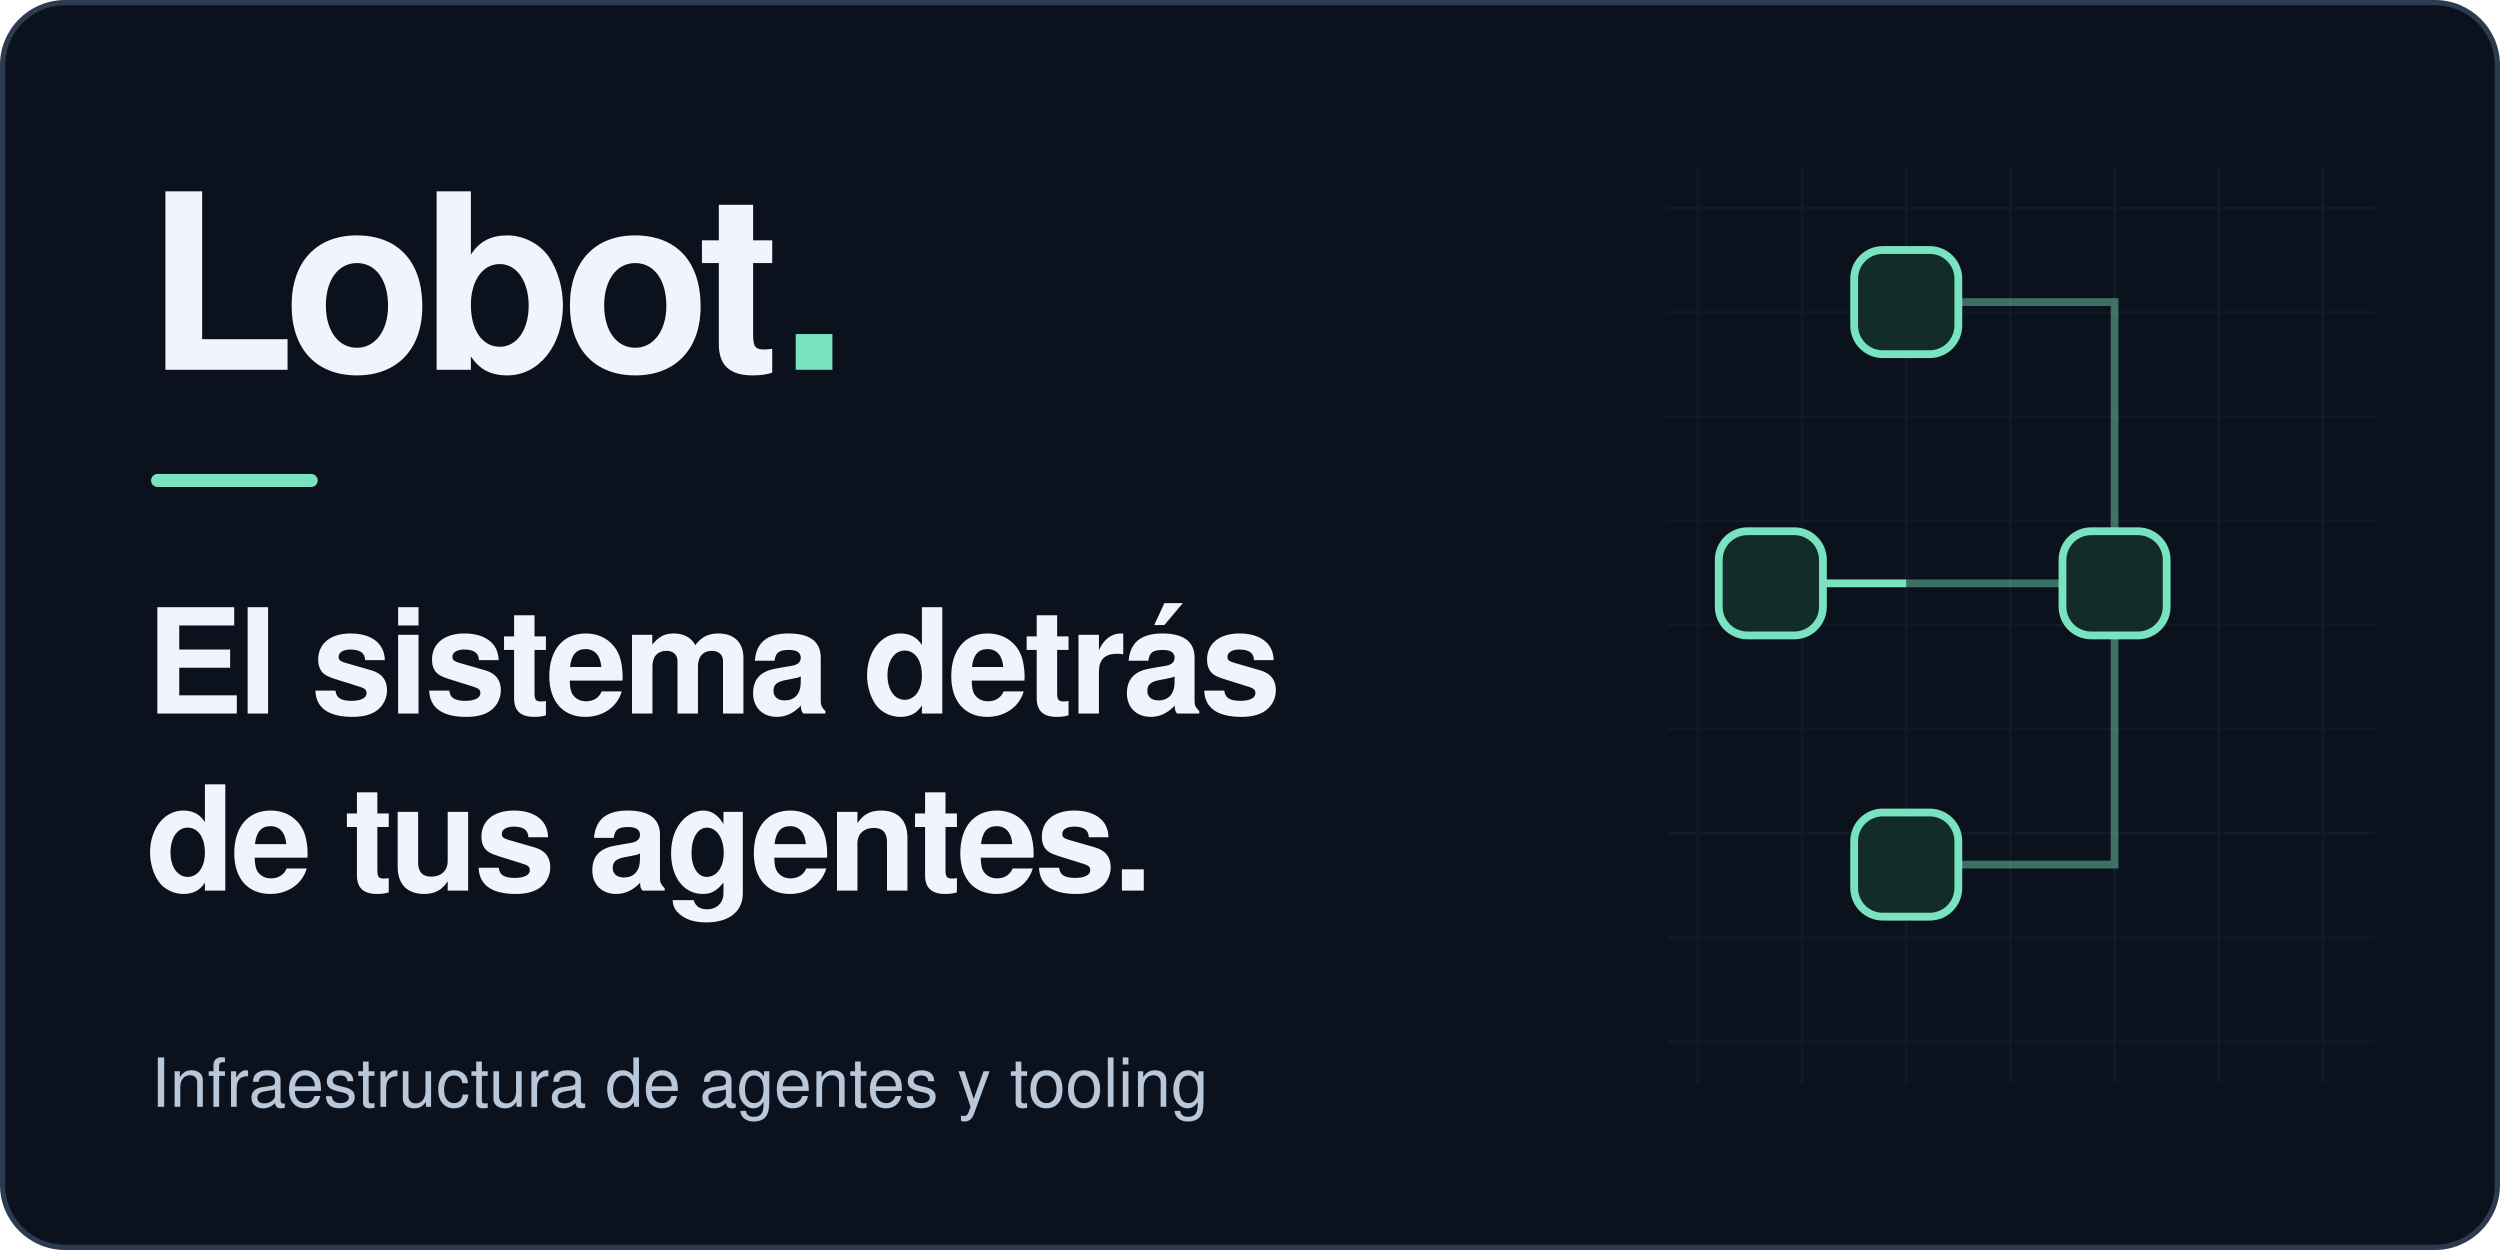
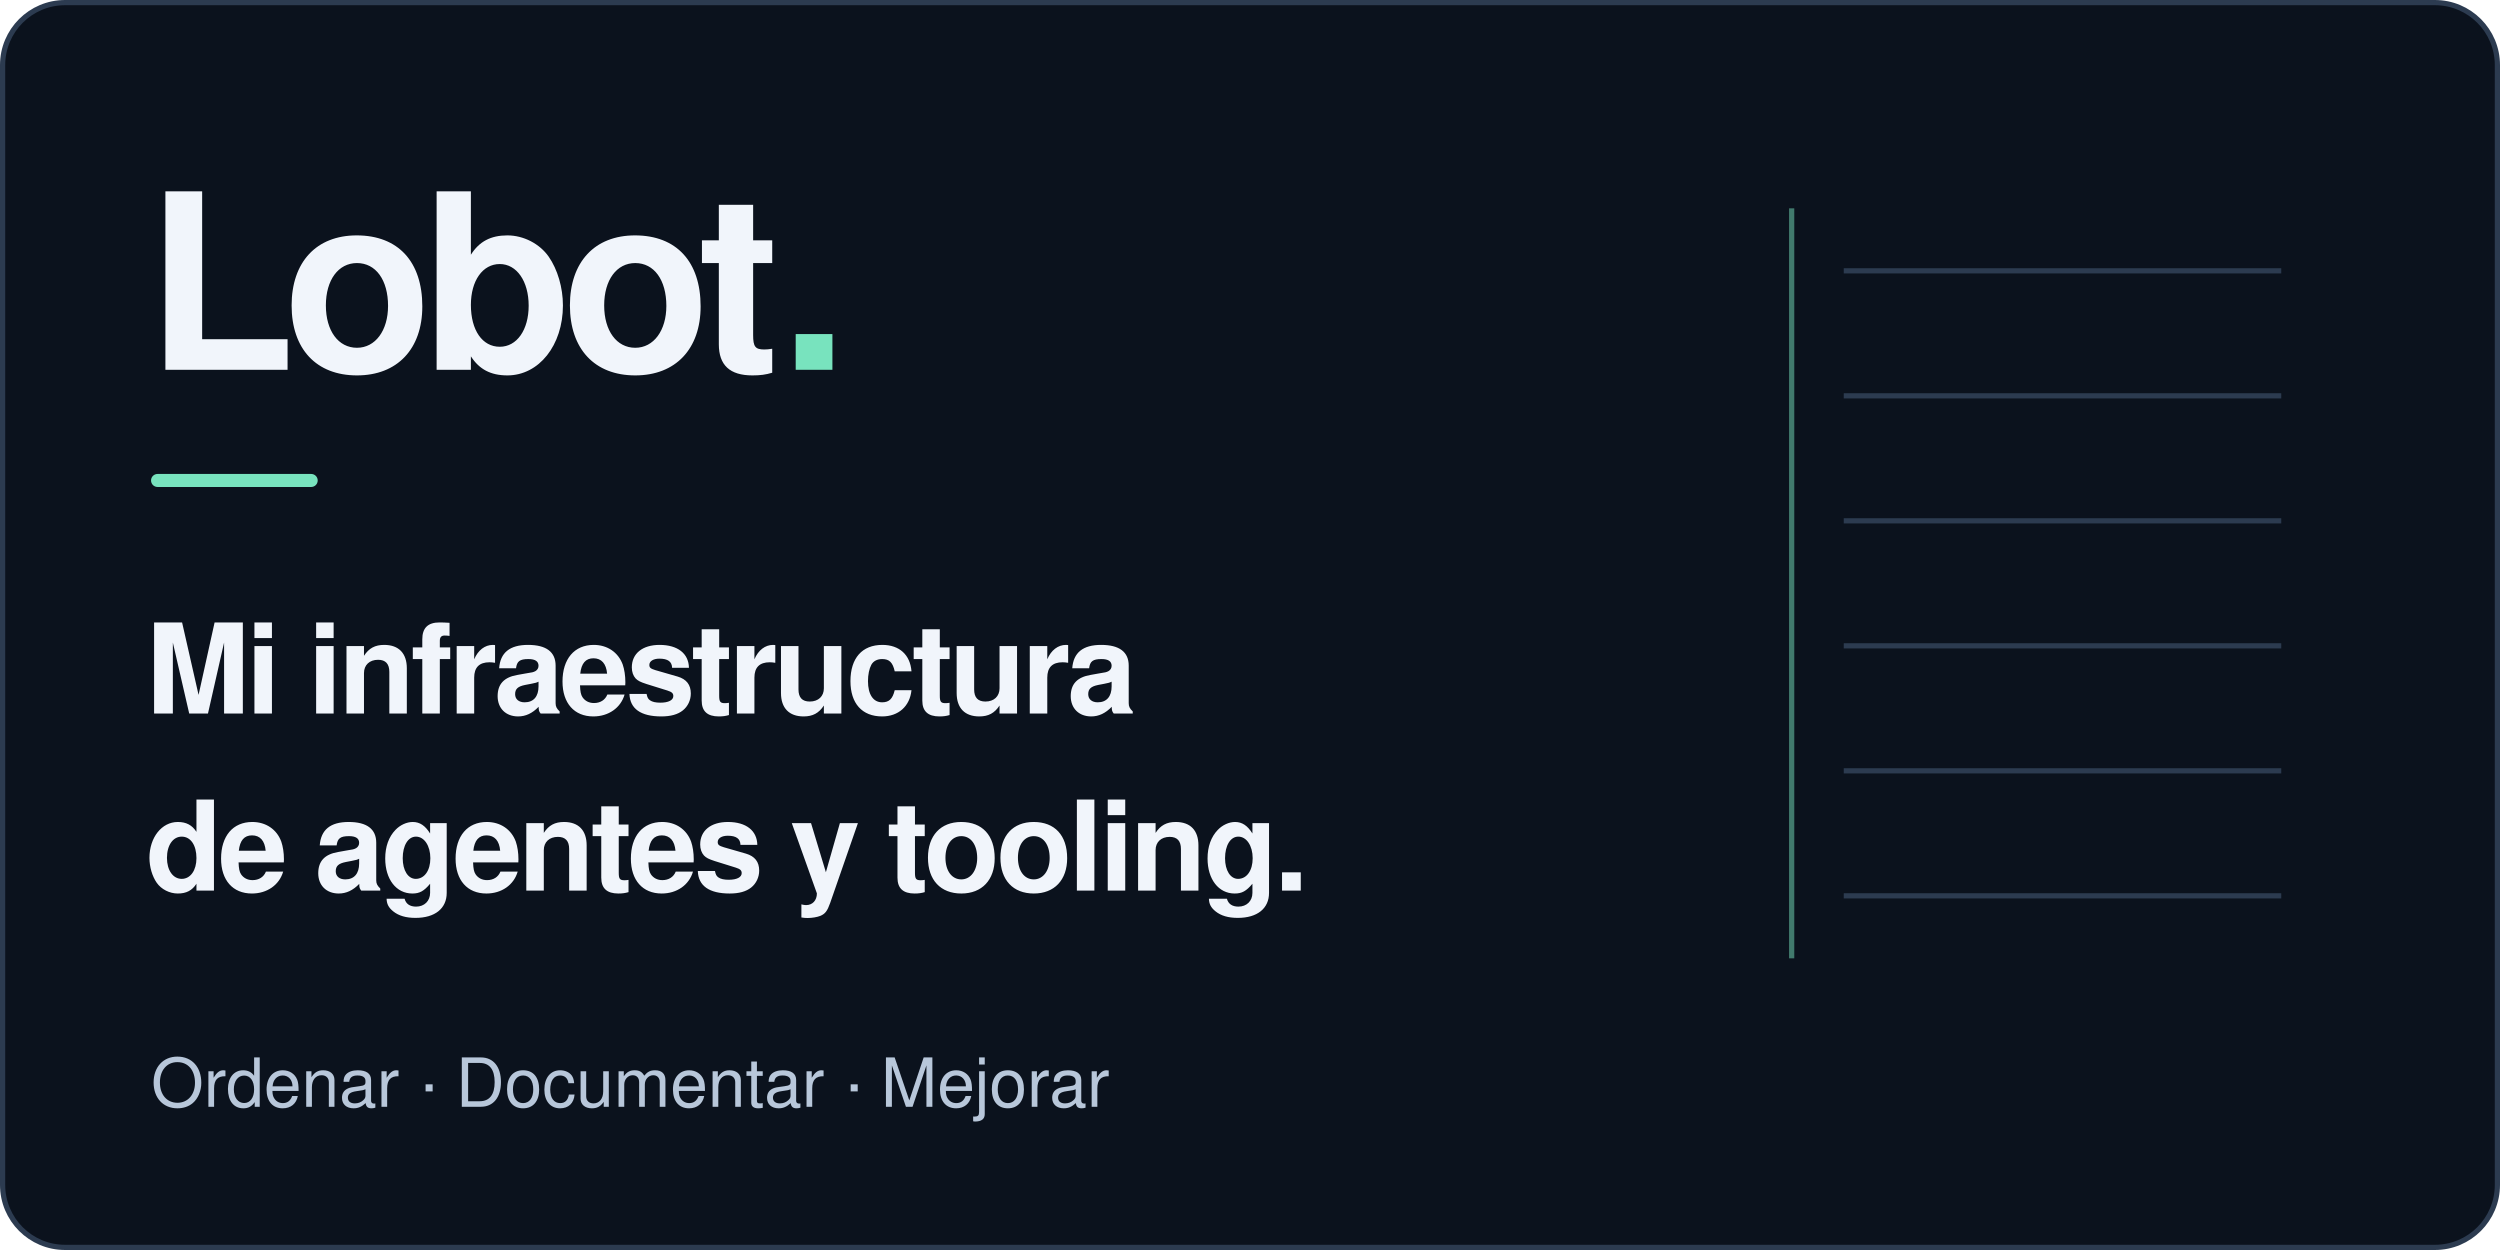
<svg xmlns="http://www.w3.org/2000/svg" width="960" height="480" viewBox="0 0 960 480" role="img" aria-labelledby="title desc">
  <rect x="1" y="1" width="958" height="478" rx="24" fill="#0b121d" stroke="#2c3b50" stroke-width="2" />
-   <path d="M652 64V416M692 64V416M732 64V416M772 64V416M812 64V416M852 64V416M892 64V416M640 80H912M640 120H912M640 160H912M640 200H912M640 240H912M640 280H912M640 320H912M640 360H912M640 400H912" fill="none" stroke="#263346" stroke-opacity="0.25" />
-   <g fill="none" stroke="#78e3be" stroke-width="3">
-     <path d="M732 116H812V224H732M812 224V332H732" stroke-opacity="0.45" />
-     <path d="M680 224H732" />
-     <rect x="660" y="204" width="40" height="40" rx="11" fill="#122c29" />
-     <rect x="712" y="96" width="40" height="40" rx="11" fill="#122c29" />
-     <rect x="792" y="204" width="40" height="40" rx="11" fill="#122c29" />
-     <rect x="712" y="312" width="40" height="40" rx="11" fill="#122c29" />
+   <g fill="none" stroke="#2c3b50" stroke-width="2">
+     <path d="M708 104H876M708 152H876M708 200H876M708 248H876M708 296H876M708 344H876" />
+     <path d="M688 80V368" stroke="#78e3be" stroke-opacity="0.5" />
  </g>
  <g font-family="Helvetica, Arial, sans-serif">
    <text x="56" y="142" fill="#f1f5fb" font-size="94" font-weight="700" letter-spacing="-4" font-family="Helvetica">Lobot<tspan fill="#78e3be" font-family="Helvetica" font-size="94" font-weight="700">.</tspan>
    </text>
    <rect x="58" y="182" width="64" height="5" rx="2.5" fill="#78e3be" />
-     <text x="56" y="274" fill="#f1f5fb" font-size="56" font-weight="700" letter-spacing="-1.5" font-family="Helvetica">El sistema detrás</text>
-     <text x="56" y="342" fill="#f1f5fb" font-size="56" font-weight="700" letter-spacing="-1.5" font-family="Helvetica">de tus agentes.</text>
-     <text x="58" y="425" fill="#b8c7da" font-size="26" font-family="Helvetica">Infraestructura de agentes y tooling</text>
+     <text x="56" y="274" fill="#f1f5fb" font-size="48" font-weight="700" letter-spacing="-1.5" font-family="Helvetica">Mi infraestructura</text>
+     <text x="56" y="342" fill="#f1f5fb" font-size="48" font-weight="700" letter-spacing="-1.5" font-family="Helvetica">de agentes y tooling.</text>
+     <text x="58" y="425" fill="#b8c7da" font-size="26" font-family="Helvetica">Ordenar · Documentar · Mejorar</text>
  </g>
</svg>
